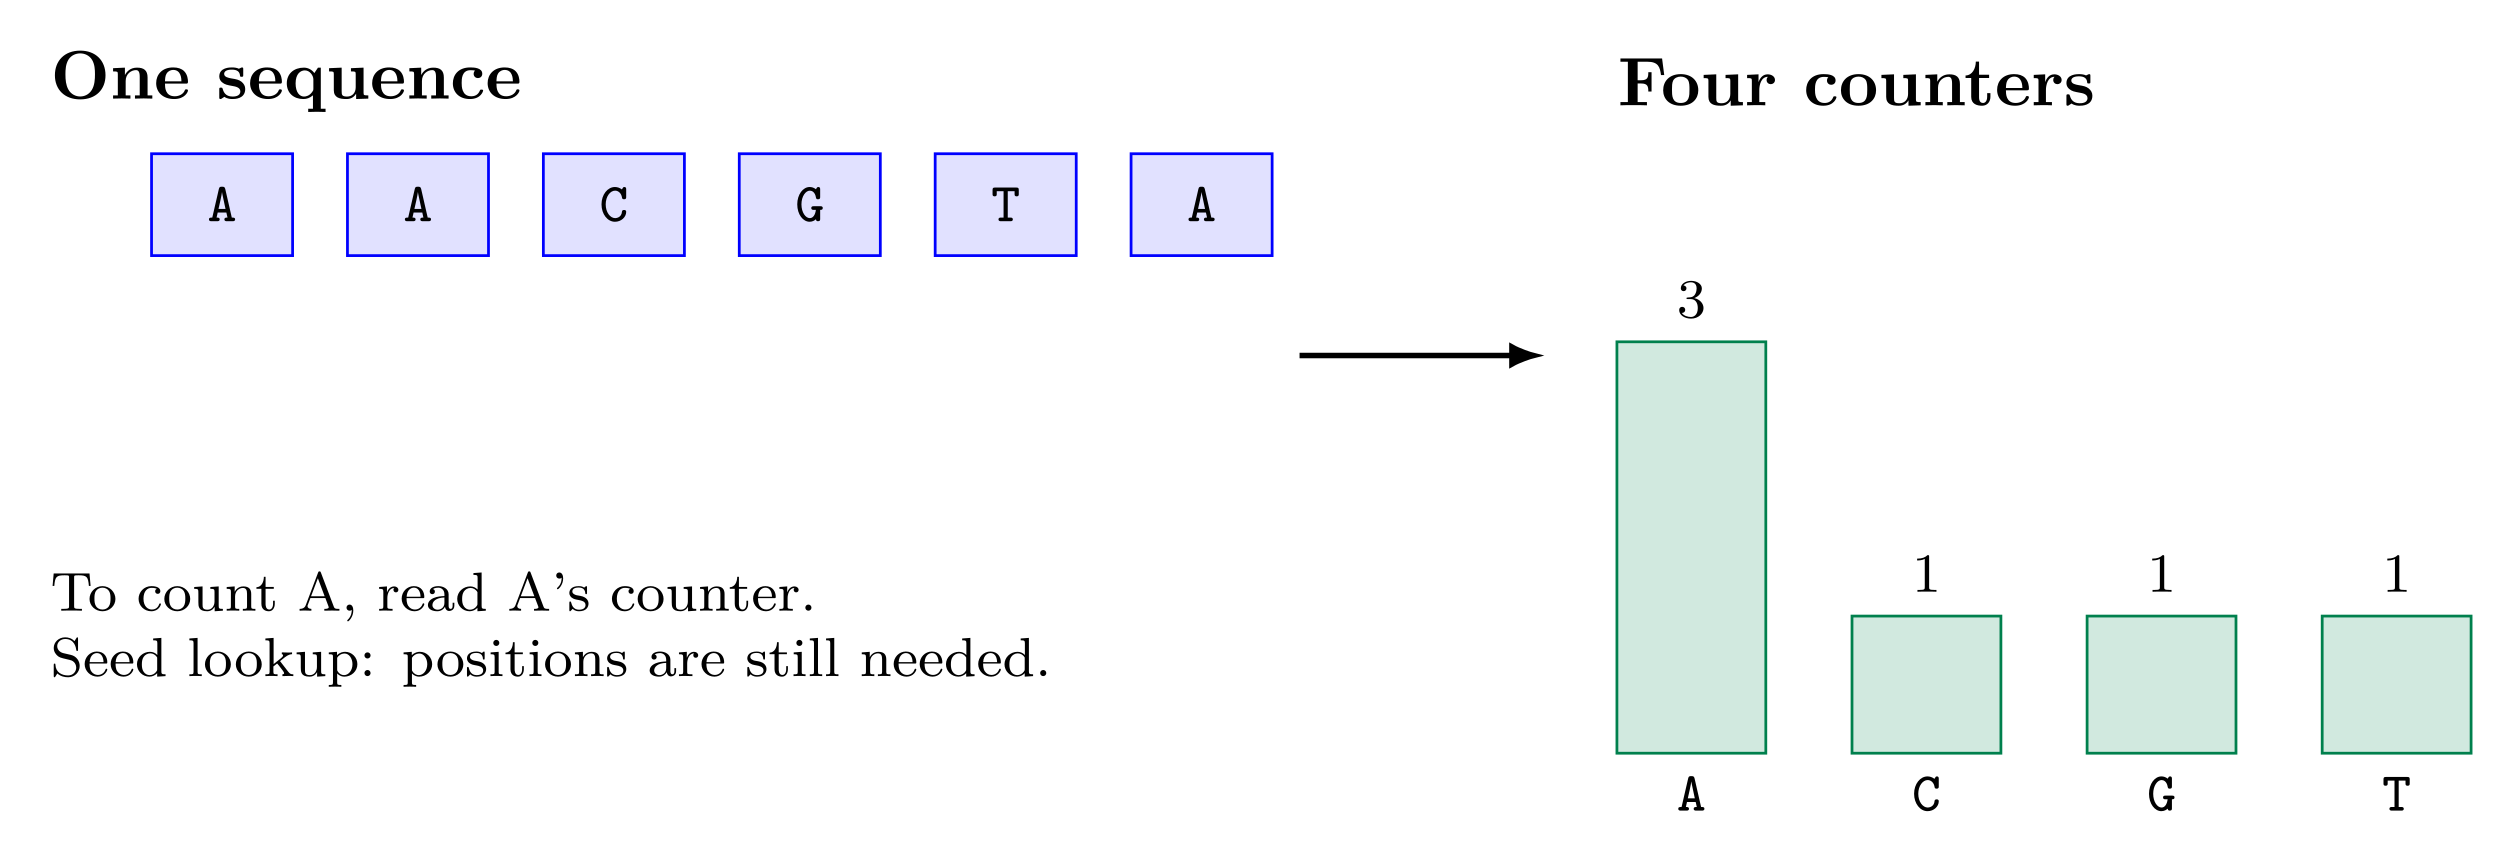
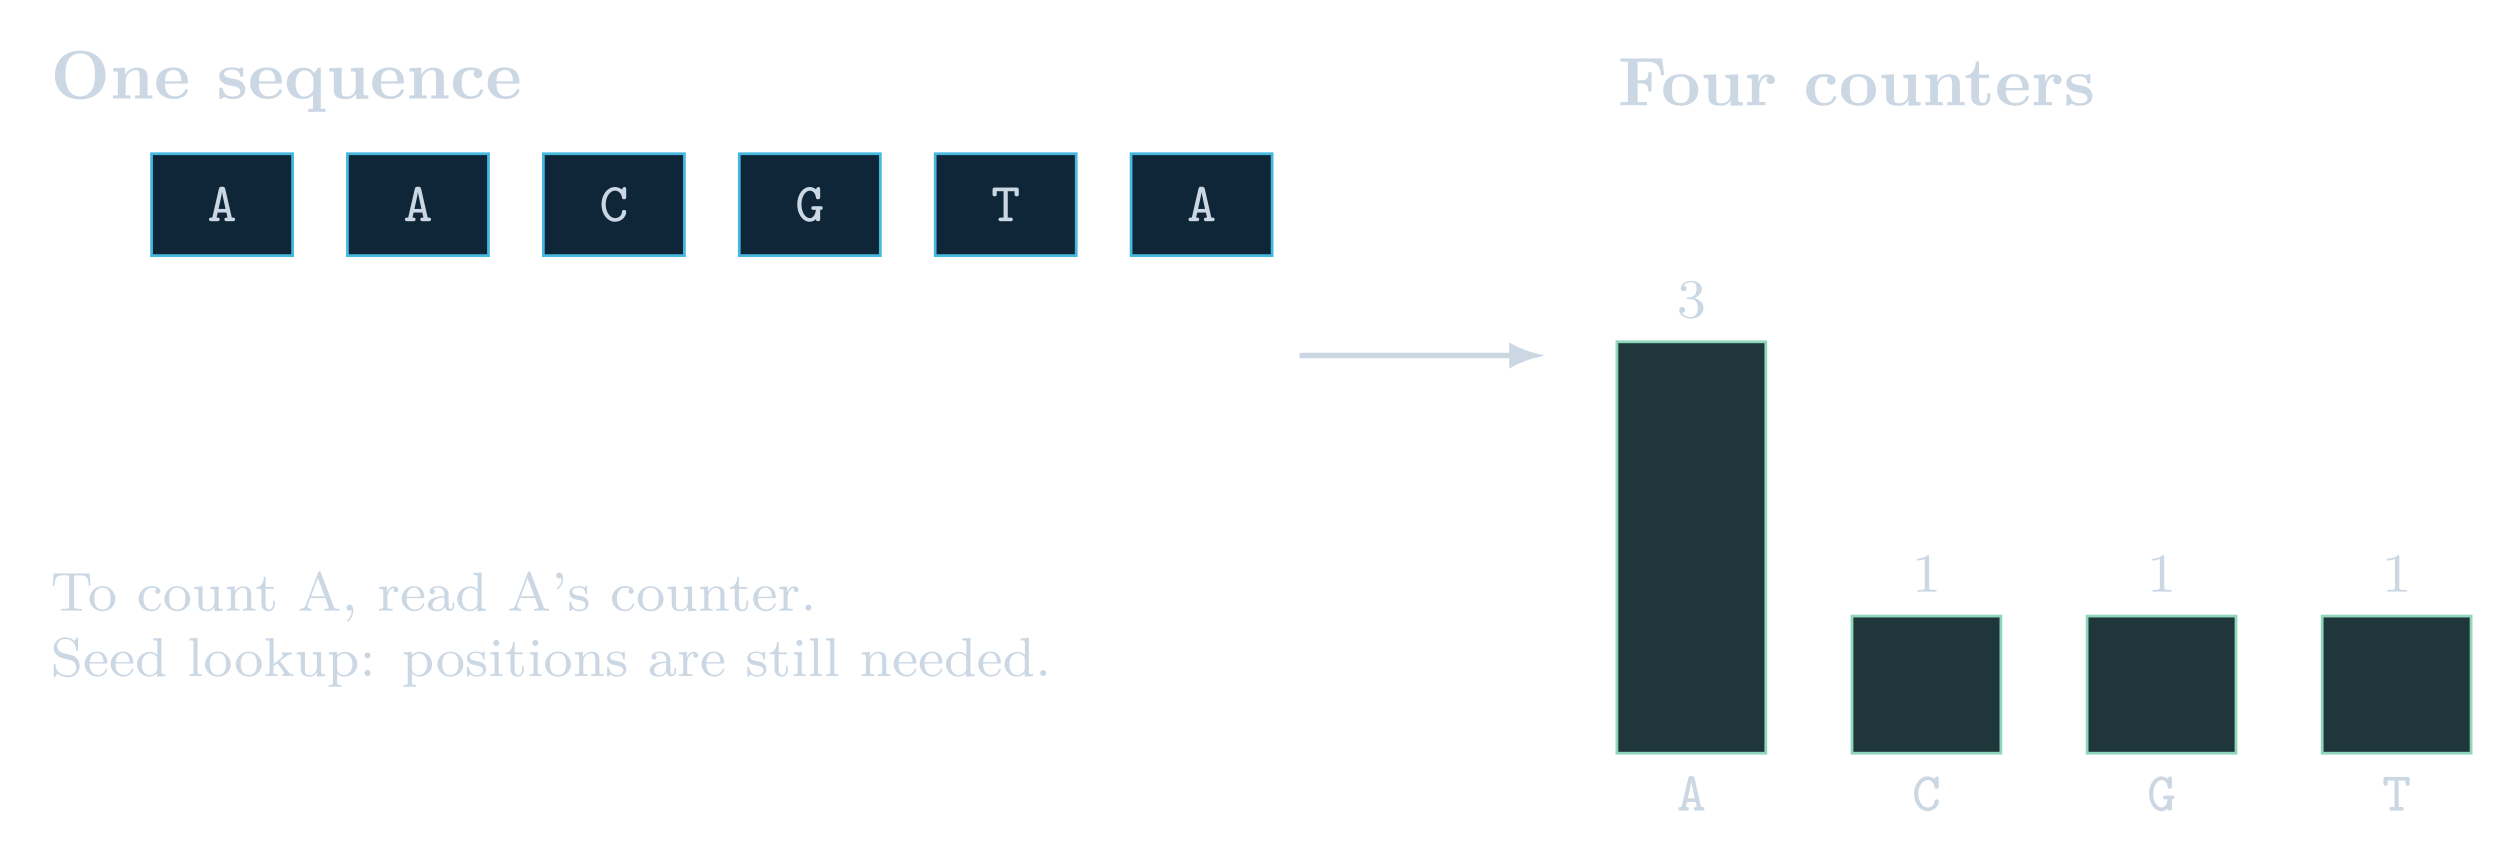
<svg xmlns="http://www.w3.org/2000/svg" xmlns:xlink="http://www.w3.org/1999/xlink" version="1.1" width="361.734pt" height="124.596pt" viewBox="-72 -72 361.734 124.596">
  <defs>
    <path id="g2-39" d="M1.737-4.67C1.737-5.141 1.546-5.531 1.172-5.531C.909-5.531 .733-5.332 .733-5.093S.901-4.647 1.18-4.647C1.395-4.647 1.467-4.734 1.514-4.782C1.514-4.001 1.227-3.634 .877-3.3C.837-3.26 .837-3.22 .837-3.22C.837-3.148 .909-3.1 .948-3.1C1.06-3.1 1.737-3.73 1.737-4.67Z" />
    <path id="g2-44" d="M1.714-.032C1.714-.47 1.554-.885 1.172-.885C.909-.885 .733-.677 .733-.446C.733-.207 .901 0 1.18 0C1.355 0 1.467-.096 1.49-.12C1.49 .12 1.49 .773 .885 1.339C.861 1.363 .837 1.379 .837 1.427C.837 1.498 .909 1.546 .948 1.546C1.052 1.546 1.714 .925 1.714-.032Z" />
    <path id="g2-46" d="M1.618-.438C1.618-.709 1.403-.885 1.18-.885C.909-.885 .733-.669 .733-.446C.733-.175 .948 0 1.172 0C1.443 0 1.618-.215 1.618-.438Z" />
    <path id="g2-58" d="M1.618-2.989C1.618-3.26 1.403-3.435 1.18-3.435C.909-3.435 .733-3.22 .733-2.997C.733-2.726 .948-2.55 1.172-2.55C1.443-2.55 1.618-2.766 1.618-2.989ZM1.618-.438C1.618-.709 1.403-.885 1.18-.885C.909-.885 .733-.669 .733-.446C.733-.175 .948 0 1.172 0C1.443 0 1.618-.215 1.618-.438Z" />
    <path id="g2-65" d="M6.049 0V-.263H5.914C5.412-.263 5.332-.335 5.236-.59L3.371-5.515C3.332-5.619 3.308-5.691 3.172-5.691C3.029-5.691 3.005-5.627 2.965-5.515L1.188-.821C1.108-.606 .94-.263 .287-.263V0C.542-.024 .964-.024 1.108-.024C1.363-.024 1.602-.024 1.993 0V-.263C1.642-.271 1.435-.43 1.435-.662C1.435-.717 1.435-.733 1.474-.829L1.849-1.825H4.017L4.463-.646C4.503-.55 4.503-.502 4.503-.502C4.503-.263 4.089-.263 3.866-.263V0L4.997-.024C5.444-.024 5.587-.024 6.049 0ZM3.913-2.088H1.945L2.933-4.694L3.913-2.088Z" />
    <path id="g2-83" d="M4.224-1.474C4.224-2.168 3.77-2.877 2.957-3.068L1.857-3.324C1.347-3.443 .972-3.85 .972-4.336C.972-4.87 1.435-5.372 2.128-5.372C3.507-5.372 3.69-4.081 3.73-3.778C3.746-3.69 3.754-3.634 3.858-3.634C3.985-3.634 3.985-3.69 3.985-3.842V-5.404C3.985-5.531 3.985-5.611 3.881-5.611C3.818-5.611 3.802-5.587 3.746-5.499L3.467-5.053C3.068-5.491 2.558-5.611 2.12-5.611C1.172-5.611 .47-4.894 .47-4.081C.47-3.475 .813-3.14 .964-2.989C1.251-2.702 1.514-2.638 2.375-2.439C3.061-2.279 3.18-2.256 3.443-1.977C3.523-1.889 3.722-1.618 3.722-1.227C3.722-.677 3.3-.096 2.55-.096C1.674-.096 .765-.518 .717-1.626C.709-1.753 .709-1.809 .598-1.809C.47-1.809 .47-1.745 .47-1.594V-.04C.47 .088 .47 .167 .574 .167C.638 .167 .646 .151 .701 .072C.733 .024 .765-.048 .988-.383C1.49 .064 2.08 .167 2.558 .167C3.555 .167 4.224-.622 4.224-1.474Z" />
    <path id="g2-84" d="M5.802-3.579L5.643-5.388H.462L.303-3.579H.55C.662-4.926 .845-5.125 2.064-5.125C2.216-5.125 2.463-5.125 2.527-5.109C2.678-5.077 2.686-4.997 2.686-4.798V-.654C2.686-.375 2.686-.263 1.857-.263H1.554V0C1.849-.024 2.71-.024 3.053-.024S4.256-.024 4.551 0V-.263H4.248C3.419-.263 3.419-.375 3.419-.654V-4.798C3.419-4.981 3.419-5.077 3.587-5.109C3.658-5.125 3.889-5.125 4.041-5.125C5.26-5.125 5.444-4.926 5.555-3.579H5.802Z" />
    <path id="g2-97" d="M4.097-.717V-1.156H3.85V-.717C3.85-.391 3.73-.263 3.563-.263C3.268-.263 3.268-.63 3.268-.717V-2.375C3.268-3.156 2.511-3.555 1.785-3.555C1.124-3.555 .534-3.3 .534-2.774C.534-2.534 .701-2.391 .909-2.391C1.132-2.391 1.283-2.55 1.283-2.766C1.283-2.957 1.164-3.092 .988-3.132C1.283-3.332 1.714-3.332 1.769-3.332C2.216-3.332 2.662-3.021 2.662-2.367V-2.12C2.2-2.096 1.666-2.072 1.108-1.841C.406-1.538 .271-1.076 .271-.813C.271-.128 1.076 .08 1.626 .08C2.208 .08 2.566-.247 2.742-.566C2.782-.263 2.989 .04 3.339 .04C3.419 .04 4.097 .008 4.097-.717ZM2.662-1.124C2.662-.351 2.008-.143 1.69-.143C1.275-.143 .925-.422 .925-.805C.925-1.331 1.419-1.873 2.662-1.913V-1.124Z" />
    <path id="g2-99" d="M3.515-.956C3.515-1.052 3.411-1.052 3.387-1.052C3.332-1.052 3.292-1.044 3.268-.964C3.212-.797 2.989-.167 2.192-.167C1.698-.167 .988-.55 .988-1.73C.988-2.877 1.578-3.308 2.16-3.308C2.232-3.308 2.654-3.308 2.933-3.164C2.71-3.092 2.678-2.909 2.678-2.813C2.678-2.598 2.829-2.439 3.053-2.439C3.26-2.439 3.427-2.582 3.427-2.821C3.427-3.316 2.885-3.555 2.136-3.555C1.028-3.555 .279-2.67 .279-1.722C.279-.709 1.108 .08 2.112 .08C3.236 .08 3.515-.861 3.515-.956Z" />
    <path id="g2-100" d="M4.415 0V-.263C3.873-.263 3.81-.319 3.81-.709V-5.531L2.622-5.444V-5.181C3.164-5.181 3.228-5.125 3.228-4.734V-3.053C2.949-3.355 2.574-3.515 2.16-3.515C1.164-3.515 .279-2.742 .279-1.714C.279-.733 1.076 .08 2.08 .08C2.55 .08 2.941-.143 3.204-.422V.08L4.415 0ZM3.204-.988C3.204-.845 3.204-.813 3.084-.654C2.861-.335 2.495-.143 2.12-.143C1.753-.143 1.435-.335 1.243-.63C1.028-.94 .988-1.331 .988-1.706C.988-2.168 1.06-2.495 1.243-2.774C1.435-3.068 1.793-3.292 2.2-3.292C2.582-3.292 2.965-3.1 3.204-2.686V-.988Z" />
    <path id="g2-101" d="M3.515-.956C3.515-.988 3.491-1.068 3.387-1.068C3.3-1.068 3.284-1.012 3.268-.964C2.981-.191 2.295-.167 2.152-.167C1.793-.167 1.427-.335 1.188-.701S.948-1.578 .948-1.817H3.292C3.467-1.817 3.515-1.817 3.515-2C3.515-2.71 3.124-3.555 2-3.555C1.012-3.555 .239-2.734 .239-1.745C.239-.717 1.1 .08 2.104 .08C3.116 .08 3.515-.773 3.515-.956ZM2.973-2.024H.956C1.028-3.14 1.706-3.332 2-3.332C2.933-3.332 2.965-2.208 2.973-2.024Z" />
    <path id="g2-105" d="M2.072 0V-.263C1.554-.263 1.522-.303 1.522-.614V-3.515L.359-3.427V-3.164C.869-3.164 .94-3.116 .94-2.726V-.622C.94-.263 .845-.263 .335-.263V0C.646-.024 1.092-.024 1.211-.024C1.315-.024 1.793-.024 2.072 0ZM1.618-4.798C1.618-5.061 1.411-5.244 1.18-5.244S.741-5.061 .741-4.798C.741-4.567 .925-4.36 1.18-4.36C1.427-4.36 1.618-4.567 1.618-4.798Z" />
    <path id="g2-107" d="M4.32 0V-.263C3.985-.263 3.842-.295 3.555-.669L2.399-2.168L3.076-2.71C3.602-3.124 3.937-3.164 4.136-3.172V-3.435C3.945-3.411 3.834-3.411 3.507-3.411C3.116-3.411 3.005-3.419 2.654-3.435V-3.172C2.805-3.164 2.837-3.061 2.837-3.013C2.837-2.845 2.678-2.71 2.614-2.662L1.467-1.737V-5.531L.279-5.444V-5.181C.821-5.181 .885-5.125 .885-4.734V-.622C.885-.263 .789-.263 .279-.263V0C.59-.024 1.02-.024 1.156-.024C1.315-.024 1.73-.024 2.04 0V-.263C1.53-.263 1.435-.263 1.435-.622V-1.395L1.977-1.825C2-1.825 2.208-1.546 2.335-1.395C2.455-1.227 2.582-1.068 2.71-.909C2.821-.749 2.989-.542 2.989-.422C2.989-.287 2.837-.263 2.742-.263V0C3.084-.024 3.443-.024 3.579-.024C3.881-.024 4.041-.024 4.32 0Z" />
    <path id="g2-108" d="M2.128 0V-.263C1.618-.263 1.522-.263 1.522-.622V-5.531L.335-5.444V-5.181C.877-5.181 .94-5.125 .94-4.734V-.622C.94-.263 .845-.263 .335-.263V0C.646-.024 1.092-.024 1.227-.024C1.387-.024 1.817-.024 2.128 0Z" />
    <path id="g2-110" d="M4.479 0V-.263C3.969-.263 3.873-.263 3.873-.622V-2.415C3.873-3.084 3.571-3.515 2.734-3.515C1.945-3.515 1.586-2.941 1.49-2.75H1.482V-3.515L.327-3.427V-3.164C.869-3.164 .933-3.108 .933-2.718V-.622C.933-.263 .837-.263 .327-.263V0C.669-.024 1.02-.024 1.235-.024C1.467-.024 1.801-.024 2.144 0V-.263C1.634-.263 1.538-.263 1.538-.622V-2.064C1.538-2.901 2.176-3.292 2.662-3.292S3.268-2.949 3.268-2.447V-.622C3.268-.263 3.172-.263 2.662-.263V0C3.005-.024 3.355-.024 3.571-.024C3.802-.024 4.136-.024 4.479 0Z" />
    <path id="g2-111" d="M3.985-1.698C3.985-2.694 3.164-3.555 2.112-3.555S.239-2.694 .239-1.698S1.092 .08 2.112 .08C3.14 .08 3.985-.701 3.985-1.698ZM3.276-1.769C3.276-1.403 3.26-.964 3.037-.63C2.821-.311 2.463-.167 2.112-.167C1.682-.167 1.347-.375 1.172-.654C.972-.98 .948-1.371 .948-1.769C.948-2.072 .948-2.55 1.196-2.893C1.403-3.172 1.737-3.332 2.112-3.332C2.527-3.332 2.869-3.132 3.053-2.853C3.268-2.519 3.276-2.088 3.276-1.769Z" />
    <path id="g2-112" d="M4.415-1.722C4.415-2.718 3.61-3.515 2.646-3.515C2.335-3.515 1.873-3.435 1.467-3.021V-3.515L.279-3.427V-3.164C.845-3.164 .885-3.116 .885-2.782V.925C.885 1.283 .789 1.283 .279 1.283V1.546C.622 1.522 .972 1.522 1.188 1.522C1.419 1.522 1.753 1.522 2.096 1.546V1.283C1.586 1.283 1.49 1.283 1.49 .925V-.391C1.865 .016 2.271 .08 2.527 .08C3.539 .08 4.415-.701 4.415-1.722ZM3.706-1.722C3.706-.805 3.132-.143 2.487-.143C2.208-.143 1.841-.263 1.586-.662C1.49-.797 1.49-.805 1.49-.956V-2.654C1.674-2.973 2.072-3.268 2.574-3.268C3.188-3.268 3.706-2.59 3.706-1.722Z" />
    <path id="g2-114" d="M3.061-3.013C3.061-3.292 2.805-3.515 2.455-3.515C1.937-3.515 1.586-3.124 1.419-2.678H1.411V-3.515L.279-3.427V-3.164C.821-3.164 .885-3.108 .885-2.718V-.622C.885-.263 .789-.263 .279-.263V0C.59-.024 1.028-.024 1.219-.024C1.69-.024 1.706-.024 2.224 0V-.263H2.064C1.482-.263 1.467-.351 1.467-.638V-1.817C1.467-2.415 1.714-3.276 2.479-3.292C2.431-3.26 2.351-3.196 2.351-3.013C2.351-2.766 2.542-2.654 2.702-2.654C2.893-2.654 3.061-2.782 3.061-3.013Z" />
    <path id="g2-115" d="M3.053-1.028C3.053-1.411 2.821-1.969 1.873-2.144C1.809-2.16 1.363-2.24 1.331-2.24C1.084-2.295 .709-2.463 .709-2.782C.709-3.021 .885-3.355 1.642-3.355C2.534-3.355 2.574-2.702 2.59-2.479C2.598-2.415 2.654-2.391 2.71-2.391C2.837-2.391 2.837-2.447 2.837-2.598V-3.347C2.837-3.475 2.837-3.555 2.734-3.555C2.694-3.555 2.67-3.555 2.542-3.427C2.527-3.419 2.455-3.347 2.431-3.347C2.431-3.347 2.407-3.347 2.359-3.379C2.232-3.467 2-3.555 1.642-3.555C.526-3.555 .279-2.949 .279-2.566C.279-2.168 .574-1.937 .598-1.913C.917-1.674 1.1-1.642 1.634-1.546C2.008-1.474 2.622-1.363 2.622-.821C2.622-.51 2.415-.143 1.682-.143C.877-.143 .646-.765 .542-1.188C.51-1.291 .502-1.331 .406-1.331C.279-1.331 .279-1.267 .279-1.116V-.128C.279 0 .279 .08 .383 .08C.43 .08 .438 .072 .582-.08C.622-.12 .709-.223 .749-.263C1.108 .064 1.482 .08 1.69 .08C2.702 .08 3.053-.502 3.053-1.028Z" />
    <path id="g2-116" d="M2.813-.996V-1.443H2.566V-1.012C2.566-.462 2.319-.167 2.016-.167C1.482-.167 1.482-.853 1.482-.98V-3.172H2.67V-3.435H1.482V-4.902H1.235C1.227-4.176 .901-3.419 .159-3.395V-3.172H.877V-.996C.877-.064 1.594 .08 1.961 .08C2.495 .08 2.813-.399 2.813-.996Z" />
    <path id="g2-117" d="M4.479 0V-.263C3.937-.263 3.873-.319 3.873-.709V-3.515L2.662-3.427V-3.164C3.204-3.164 3.268-3.108 3.268-2.718V-1.331C3.268-.646 2.853-.143 2.256-.143C1.57-.143 1.538-.486 1.538-.885V-3.515L.327-3.427V-3.164C.933-3.164 .933-3.14 .933-2.431V-1.235C.933-.662 .933 .08 2.208 .08C2.957 .08 3.244-.494 3.284-.566H3.292V.08L4.479 0Z" />
    <path id="g0-49" d="M3.563 0V-.263H3.284C2.527-.263 2.503-.359 2.503-.654V-5.077C2.503-5.292 2.487-5.3 2.271-5.3C1.945-4.981 1.522-4.79 .765-4.79V-4.527C.98-4.527 1.411-4.527 1.873-4.742V-.654C1.873-.359 1.849-.263 1.092-.263H.813V0C1.14-.024 1.825-.024 2.184-.024S3.236-.024 3.563 0Z" />
    <path id="g0-51" d="M3.873-1.363C3.873-2.024 3.347-2.63 2.534-2.805C3.164-3.029 3.634-3.571 3.634-4.208S2.917-5.3 2.088-5.3C1.235-5.3 .59-4.838 .59-4.232C.59-3.937 .789-3.81 .996-3.81C1.243-3.81 1.403-3.985 1.403-4.216C1.403-4.511 1.148-4.623 .972-4.631C1.307-5.069 1.921-5.093 2.064-5.093C2.271-5.093 2.877-5.029 2.877-4.208C2.877-3.65 2.646-3.316 2.534-3.188C2.295-2.941 2.112-2.925 1.626-2.893C1.474-2.885 1.411-2.877 1.411-2.774C1.411-2.662 1.482-2.662 1.618-2.662H2.016C2.646-2.662 3.045-2.2 3.045-1.363C3.045-.367 2.479-.072 2.056-.072C1.618-.072 1.02-.231 .741-.654C1.028-.654 1.227-.837 1.227-1.1C1.227-1.355 1.044-1.538 .789-1.538C.574-1.538 .351-1.403 .351-1.084C.351-.327 1.164 .167 2.072 .167C3.132 .167 3.873-.566 3.873-1.363Z" />
    <path id="g1-65" d="M4.001-.263C4.001-.526 3.794-.526 3.523-.526L2.574-4.678C2.503-4.989 2.327-4.989 2.112-4.989C1.865-4.989 1.73-4.989 1.658-4.678L.701-.526C.43-.526 .223-.526 .223-.263S.462 0 .574 0H1.419C1.53 0 1.769 0 1.769-.263S1.554-.526 1.323-.526L1.482-1.251H2.742L2.901-.526C2.67-.526 2.455-.526 2.455-.263S2.694 0 2.805 0H3.65C3.762 0 4.001 0 4.001-.263ZM2.614-1.777H1.602C1.674-2.08 2.08-3.858 2.104-4.208H2.112C2.128-4.041 2.176-3.834 2.224-3.61L2.614-1.777Z" />
    <path id="g1-67" d="M3.897-1.347C3.897-1.626 3.674-1.626 3.595-1.626C3.483-1.626 3.308-1.594 3.292-1.411C3.236-.502 2.431-.446 2.303-.446C1.57-.446 .933-1.307 .933-2.431C.933-3.595 1.594-4.423 2.295-4.423C2.758-4.423 3.18-4.057 3.284-3.459C3.308-3.3 3.332-3.172 3.595-3.172C3.897-3.172 3.897-3.363 3.897-3.515V-4.607C3.897-4.726 3.897-4.949 3.634-4.949C3.467-4.949 3.435-4.886 3.276-4.599C2.933-4.854 2.59-4.949 2.264-4.949C1.211-4.949 .327-3.858 .327-2.439C.327-1.012 1.203 .08 2.271 .08C3.18 .08 3.897-.598 3.897-1.347Z" />
    <path id="g1-71" d="M3.993-1.905C3.993-2.168 3.778-2.168 3.65-2.168H2.678C2.55-2.168 2.335-2.168 2.335-1.905S2.55-1.642 2.678-1.642H2.997C2.917-.94 2.598-.446 2.12-.446C1.506-.446 .909-1.275 .909-2.431C.909-3.61 1.522-4.423 2.128-4.423C2.391-4.423 2.885-4.248 3.013-3.403C3.045-3.172 3.228-3.172 3.316-3.172C3.618-3.172 3.618-3.363 3.618-3.515V-4.607C3.618-4.726 3.618-4.949 3.355-4.949C3.204-4.949 3.148-4.894 3.013-4.623C2.694-4.87 2.383-4.949 2.096-4.949C1.132-4.949 .303-3.873 .303-2.439C.303-.972 1.14 .08 2.096 .08C2.534 .08 2.853-.143 3.013-.287C3.013 0 3.22 0 3.316 0C3.618 0 3.618-.191 3.618-.343V-1.642C3.794-1.642 3.993-1.642 3.993-1.905Z" />
    <path id="g1-84" d="M4.009-3.937V-4.527C4.009-4.798 3.929-4.87 3.666-4.87H.566C.319-4.87 .215-4.822 .215-4.527V-3.937C.215-3.786 .215-3.595 .518-3.595S.821-3.786 .821-3.937V-4.344H1.809V-.526H1.427C1.307-.526 1.076-.526 1.076-.263S1.315 0 1.427 0H2.798C2.917 0 3.148 0 3.148-.263S2.909-.526 2.798-.526H2.415V-4.344H3.403V-3.937C3.403-3.786 3.403-3.595 3.706-3.595S4.009-3.786 4.009-3.937Z" />
    <path id="g3-70" d="M6.725-4.374L6.416-6.775H.389V-6.306H1.465V-.468H.389V0C.767-.03 1.773-.03 2.212-.03C2.7-.03 3.786-.03 4.224 0V-.468H2.879V-3.158H3.377C4.334-3.158 4.423-2.73 4.423-1.993H4.892V-4.792H4.423C4.423-4.055 4.344-3.626 3.377-3.626H2.879V-6.306H4.274C5.878-6.306 6.107-5.539 6.257-4.374H6.725Z" />
    <path id="g3-79" d="M7.96-3.377C7.96-5.529 6.516-6.944 4.304-6.944C2.022-6.944 .638-5.469 .638-3.377C.638-1.315 2.032 .11 4.294 .11C6.585 .11 7.96-1.335 7.96-3.377ZM6.436-3.527C6.436-2.829 6.396-1.943 5.978-1.255C5.529-.528 4.832-.309 4.294-.309C3.706-.309 2.979-.588 2.57-1.345C2.242-1.963 2.162-2.67 2.162-3.527C2.162-4.164 2.192-5.011 2.63-5.689C3.039-6.296 3.706-6.545 4.294-6.545C4.932-6.545 5.619-6.267 6.017-5.609C6.396-4.971 6.436-4.204 6.436-3.527Z" />
    <path id="g3-99" d="M4.762-1.166C4.762-1.305 4.623-1.305 4.523-1.305C4.344-1.305 4.334-1.285 4.284-1.156C4.025-.528 3.547-.339 3.039-.339C1.654-.339 1.654-1.803 1.654-2.262C1.654-2.819 1.654-4.115 2.939-4.115C3.288-4.115 3.457-4.085 3.587-4.055C3.407-3.895 3.387-3.686 3.387-3.597C3.387-3.158 3.736-2.969 4.005-2.969C4.314-2.969 4.633-3.178 4.633-3.597C4.633-4.453 3.477-4.513 2.899-4.513C1.116-4.513 .379-3.367 .379-2.212C.379-.887 1.315 .06 2.849 .06C4.463 .06 4.762-1.096 4.762-1.166Z" />
    <path id="g3-101" d="M4.922-1.166C4.922-1.345 4.732-1.345 4.682-1.345C4.513-1.345 4.493-1.295 4.433-1.136C4.224-.658 3.656-.339 3.009-.339C1.604-.339 1.594-1.664 1.594-2.172H4.603C4.822-2.172 4.922-2.172 4.922-2.441C4.922-2.75 4.862-3.477 4.364-3.975C3.995-4.334 3.467-4.513 2.78-4.513C1.186-4.513 .319-3.487 .319-2.242C.319-.907 1.315 .06 2.919 .06C4.493 .06 4.922-.996 4.922-1.166ZM3.975-2.501H1.594C1.614-2.889 1.624-3.308 1.833-3.636C2.092-4.035 2.491-4.154 2.78-4.154C3.945-4.154 3.965-2.849 3.975-2.501Z" />
    <path id="g3-110" d="M6.127 0V-.468H5.44V-3.049C5.44-4.095 4.902-4.483 3.905-4.483C2.949-4.483 2.421-3.915 2.162-3.407V-4.483L.448-4.403V-3.935C1.066-3.935 1.136-3.935 1.136-3.547V-.468H.448V0L1.704-.03L2.959 0V-.468H2.271V-2.55C2.271-3.636 3.128-4.125 3.756-4.125C4.095-4.125 4.304-3.915 4.304-3.158V-.468H3.616V0L4.872-.03L6.127 0Z" />
    <path id="g3-111" d="M5.4-2.172C5.4-3.507 4.483-4.513 2.859-4.513C1.225-4.513 .319-3.497 .319-2.172C.319-.936 1.196 .06 2.859 .06C4.533 .06 5.4-.946 5.4-2.172ZM4.125-2.281C4.125-1.415 4.125-.339 2.859-.339S1.594-1.415 1.594-2.281C1.594-2.73 1.594-3.238 1.763-3.577C1.953-3.945 2.371-4.154 2.859-4.154C3.278-4.154 3.696-3.995 3.915-3.646C4.125-3.308 4.125-2.76 4.125-2.281Z" />
    <path id="g3-113" d="M5.988 1.933V1.465H5.3V-4.483H4.892L4.364-3.696C4.015-4.184 3.457-4.483 2.859-4.483C1.405-4.483 .379-3.597 .379-2.212C.379-.807 1.385 .06 2.77 .06C3.258 .06 3.706-.08 4.164-.478V1.465H3.477V1.933L4.732 1.903L5.988 1.933ZM4.224-1.415C4.224-1.235 4.224-1.205 4.075-.996C3.676-.408 3.168-.299 2.869-.299C2.252-.299 1.654-.877 1.654-2.202C1.654-3.616 2.391-4.085 2.989-4.085C3.746-4.085 4.224-3.298 4.224-2.8V-1.415Z" />
    <path id="g3-114" d="M4.403-3.666C4.403-4.194 3.866-4.483 3.347-4.483C2.65-4.483 2.252-3.985 2.022-3.357V-4.483L.369-4.403V-3.935C.986-3.935 1.056-3.935 1.056-3.547V-.468H.369V0L1.624-.03C2.002-.03 2.64-.03 2.999 0V-.468H2.132V-2.212C2.132-2.909 2.381-4.125 3.377-4.125C3.377-4.125 3.188-3.955 3.188-3.666C3.188-3.258 3.507-3.059 3.796-3.059S4.403-3.268 4.403-3.666Z" />
    <path id="g3-115" d="M4.134-1.395C4.134-1.823 3.935-2.172 3.587-2.451C3.198-2.74 2.879-2.8 2.102-2.929C1.733-2.999 1.086-3.108 1.086-3.577C1.086-4.194 2.012-4.194 2.202-4.194C2.949-4.194 3.328-3.905 3.377-3.357C3.387-3.208 3.397-3.158 3.606-3.158C3.846-3.158 3.846-3.208 3.846-3.437V-4.234C3.846-4.423 3.846-4.513 3.666-4.513C3.626-4.513 3.606-4.513 3.218-4.324C2.959-4.453 2.61-4.513 2.212-4.513C1.913-4.513 .379-4.513 .379-3.208C.379-2.809 .578-2.54 .777-2.371C1.176-2.022 1.554-1.963 2.321-1.823C2.68-1.763 3.427-1.634 3.427-1.046C3.427-.299 2.511-.299 2.291-.299C1.235-.299 .976-1.026 .857-1.455C.807-1.594 .757-1.594 .618-1.594C.379-1.594 .379-1.534 .379-1.305V-.219C.379-.03 .379 .06 .558 .06C.628 .06 .648 .06 .857-.09L1.116-.259C1.574 .06 2.092 .06 2.291 .06C2.6 .06 4.134 .06 4.134-1.395Z" />
    <path id="g3-116" d="M3.806-1.235V-1.763H3.337V-1.255C3.337-.578 3.019-.339 2.74-.339C2.162-.339 2.162-.976 2.162-1.205V-3.955H3.616V-4.423H2.162V-6.326H1.694C1.684-5.33 1.196-4.344 .209-4.314V-3.955H1.026V-1.225C1.026-.159 1.893 .06 2.6 .06C3.357 .06 3.806-.508 3.806-1.235Z" />
    <path id="g3-117" d="M6.127 0V-.468C5.509-.468 5.44-.468 5.44-.857V-4.483L3.616-4.403V-3.935C4.234-3.935 4.304-3.935 4.304-3.547V-1.644C4.304-.827 3.796-.299 3.068-.299C2.301-.299 2.271-.548 2.271-1.086V-4.483L.448-4.403V-3.935C1.066-3.935 1.136-3.935 1.136-3.547V-1.225C1.136-.159 1.943 .06 2.929 .06C3.188 .06 3.905 .06 4.364-.717V.06L6.127 0Z" />
  </defs>
  <g id="page1">
    <g stroke-miterlimit="10" transform="translate(-68.2142,50.87406)scale(0.996264,-0.996264)">
-       <g fill="#000" stroke="#000">
+       <g fill="#cbd8e4" stroke="#cbd8e4">
        <g stroke-width="0.4">
          <g transform="translate(3.53297,109.0114)">
            <g stroke="none" transform="scale(-1.00375,1.00375)translate(-68.2142,50.87406)scale(-1,-1)">
-               <g fill="#000">
+               <g fill="#cbd8e4">
                <g stroke="none">
                  <use x="-68.214" y="50.874" xlink:href="#g3-79" />
                  <use x="-59.607" y="50.874" xlink:href="#g3-110" />
                  <use x="-53.242" y="50.874" xlink:href="#g3-101" />
                  <use x="-44.172" y="50.874" xlink:href="#g3-115" />
                  <use x="-39.653" y="50.874" xlink:href="#g3-101" />
                  <use x="-34.402" y="50.874" xlink:href="#g3-113" />
                  <use x="-28.355" y="50.874" xlink:href="#g3-117" />
                  <use x="-21.99" y="50.874" xlink:href="#g3-101" />
                  <use x="-16.738" y="50.874" xlink:href="#g3-110" />
                  <use x="-10.373" y="50.874" xlink:href="#g3-99" />
                  <use x="-5.281" y="50.874" xlink:href="#g3-101" />
                </g>
              </g>
            </g>
          </g>
-           <g stroke="#737373">
-             <g stroke="#00f">
-               <g fill="#e1e1ff">
-                 <g stroke="#737373">
-                   <g stroke="#00f">
-                     <g fill="#e1e1ff">
+           <g stroke="#737f8c">
+             <g stroke="#46b8de">
+               <g fill="#0e2637">
+                 <g stroke="#737f8c">
+                   <g stroke="#46b8de">
+                     <g fill="#0e2637">
                      <path d="M18.21 86.211H38.696V101.007H18.21Z" />
                    </g>
                  </g>
                </g>
                <g transform="translate(26.32774,91.20683)">
                  <g stroke="none" transform="scale(-1.00375,1.00375)translate(-68.2142,50.87406)scale(-1,-1)">
-                     <g fill="#000">
+                     <g fill="#cbd8e4">
                      <g stroke="none">
                        <use x="-68.214" y="50.874" xlink:href="#g1-65" />
                      </g>
                    </g>
                  </g>
                </g>
              </g>
            </g>
          </g>
-           <g stroke="#737373">
-             <g stroke="#00f">
-               <g fill="#e1e1ff">
-                 <g stroke="#737373">
-                   <g stroke="#00f">
-                     <g fill="#e1e1ff">
+           <g stroke="#737f8c">
+             <g stroke="#46b8de">
+               <g fill="#0e2637">
+                 <g stroke="#737f8c">
+                   <g stroke="#46b8de">
+                     <g fill="#0e2637">
                      <path d="M46.662 86.211H67.148V101.007H46.662Z" />
                    </g>
                  </g>
                </g>
                <g transform="translate(54.78049,91.20683)">
                  <g stroke="none" transform="scale(-1.00375,1.00375)translate(-68.2142,50.87406)scale(-1,-1)">
-                     <g fill="#000">
+                     <g fill="#cbd8e4">
                      <g stroke="none">
                        <use x="-68.214" y="50.874" xlink:href="#g1-65" />
                      </g>
                    </g>
                  </g>
                </g>
              </g>
            </g>
          </g>
-           <g stroke="#737373">
-             <g stroke="#00f">
-               <g fill="#e1e1ff">
-                 <g stroke="#737373">
-                   <g stroke="#00f">
-                     <g fill="#e1e1ff">
+           <g stroke="#737f8c">
+             <g stroke="#46b8de">
+               <g fill="#0e2637">
+                 <g stroke="#737f8c">
+                   <g stroke="#46b8de">
+                     <g fill="#0e2637">
                      <path d="M75.115 86.211H95.601V101.007H75.115Z" />
                    </g>
                  </g>
                </g>
                <g transform="translate(83.23323,91.20683)">
                  <g stroke="none" transform="scale(-1.00375,1.00375)translate(-68.2142,50.87406)scale(-1,-1)">
-                     <g fill="#000">
+                     <g fill="#cbd8e4">
                      <g stroke="none">
                        <use x="-68.214" y="50.874" xlink:href="#g1-67" />
                      </g>
                    </g>
                  </g>
                </g>
              </g>
            </g>
          </g>
-           <g stroke="#737373">
-             <g stroke="#00f">
-               <g fill="#e1e1ff">
-                 <g stroke="#737373">
-                   <g stroke="#00f">
-                     <g fill="#e1e1ff">
+           <g stroke="#737f8c">
+             <g stroke="#46b8de">
+               <g fill="#0e2637">
+                 <g stroke="#737f8c">
+                   <g stroke="#46b8de">
+                     <g fill="#0e2637">
                      <path d="M103.568 86.211H124.054V101.007H103.568Z" />
                    </g>
                  </g>
                </g>
                <g transform="translate(111.686,91.20683)">
                  <g stroke="none" transform="scale(-1.00375,1.00375)translate(-68.2142,50.87406)scale(-1,-1)">
-                     <g fill="#000">
+                     <g fill="#cbd8e4">
                      <g stroke="none">
                        <use x="-68.214" y="50.874" xlink:href="#g1-71" />
                      </g>
                    </g>
                  </g>
                </g>
              </g>
            </g>
          </g>
-           <g stroke="#737373">
-             <g stroke="#00f">
-               <g fill="#e1e1ff">
-                 <g stroke="#737373">
-                   <g stroke="#00f">
-                     <g fill="#e1e1ff">
+           <g stroke="#737f8c">
+             <g stroke="#46b8de">
+               <g fill="#0e2637">
+                 <g stroke="#737f8c">
+                   <g stroke="#46b8de">
+                     <g fill="#0e2637">
                      <path d="M132.021 86.211H152.507V101.007H132.021Z" />
                    </g>
                  </g>
                </g>
                <g transform="translate(140.1387,91.20683)">
                  <g stroke="none" transform="scale(-1.00375,1.00375)translate(-68.2142,50.87406)scale(-1,-1)">
-                     <g fill="#000">
+                     <g fill="#cbd8e4">
                      <g stroke="none">
                        <use x="-68.214" y="50.874" xlink:href="#g1-84" />
                      </g>
                    </g>
                  </g>
                </g>
              </g>
            </g>
          </g>
-           <g stroke="#737373">
-             <g stroke="#00f">
-               <g fill="#e1e1ff">
-                 <g stroke="#737373">
-                   <g stroke="#00f">
-                     <g fill="#e1e1ff">
+           <g stroke="#737f8c">
+             <g stroke="#46b8de">
+               <g fill="#0e2637">
+                 <g stroke="#737f8c">
+                   <g stroke="#46b8de">
+                     <g fill="#0e2637">
                      <path d="M160.473 86.211H180.959V101.007H160.473Z" />
                    </g>
                  </g>
                </g>
                <g transform="translate(168.5915,91.20683)">
                  <g stroke="none" transform="scale(-1.00375,1.00375)translate(-68.2142,50.87406)scale(-1,-1)">
-                     <g fill="#000">
+                     <g fill="#cbd8e4">
                      <g stroke="none">
                        <use x="-68.214" y="50.874" xlink:href="#g1-65" />
                      </g>
                    </g>
                  </g>
                </g>
              </g>
            </g>
          </g>
          <g transform="translate(231.1549,108.0392)">
            <g stroke="none" transform="scale(-1.00375,1.00375)translate(-68.2142,50.87406)scale(-1,-1)">
-               <g fill="#000">
+               <g fill="#cbd8e4">
                <g stroke="none">
                  <use x="-68.214" y="50.874" xlink:href="#g3-70" />
                  <use x="-61.96" y="50.874" xlink:href="#g3-111" />
                  <use x="-56.231" y="50.874" xlink:href="#g3-117" />
                  <use x="-49.866" y="50.874" xlink:href="#g3-114" />
                  <use x="-41.329" y="50.874" xlink:href="#g3-99" />
                  <use x="-36.237" y="50.874" xlink:href="#g3-111" />
                  <use x="-30.509" y="50.874" xlink:href="#g3-117" />
                  <use x="-24.143" y="50.874" xlink:href="#g3-110" />
                  <use x="-18.097" y="50.874" xlink:href="#g3-116" />
                  <use x="-13.641" y="50.874" xlink:href="#g3-101" />
                  <use x="-8.39" y="50.874" xlink:href="#g3-114" />
                  <use x="-3.672" y="50.874" xlink:href="#g3-115" />
                </g>
              </g>
            </g>
          </g>
-           <g fill="#d1e9df">
-             <g stroke="#00804d">
+           <g fill="#1f363b">
+             <g stroke="#8fd6ba">
              <path d="M231.036 13.942V73.692H252.66V13.942ZM252.66 73.692" />
            </g>
          </g>
          <g transform="translate(239.7233,77.22522)">
            <g stroke="none" transform="scale(-1.00375,1.00375)translate(-68.2142,50.87406)scale(-1,-1)">
-               <g fill="#000">
+               <g fill="#cbd8e4">
                <g stroke="none">
                  <use x="-68.214" y="50.874" xlink:href="#g0-51" />
                </g>
              </g>
            </g>
          </g>
          <g transform="translate(239.7233,5.60425)">
            <g stroke="none" transform="scale(-1.00375,1.00375)translate(-68.2142,50.87406)scale(-1,-1)">
-               <g fill="#000">
+               <g fill="#cbd8e4">
                <g stroke="none">
                  <use x="-68.214" y="50.874" xlink:href="#g1-65" />
                </g>
              </g>
            </g>
          </g>
-           <g fill="#d1e9df">
-             <g stroke="#00804d">
+           <g fill="#1f363b">
+             <g stroke="#8fd6ba">
              <path d="M265.179 13.942V33.859H286.804V13.942ZM286.804 33.859" />
            </g>
          </g>
          <g transform="translate(273.8665,37.39154)">
            <g stroke="none" transform="scale(-1.00375,1.00375)translate(-68.2142,50.87406)scale(-1,-1)">
-               <g fill="#000">
+               <g fill="#cbd8e4">
                <g stroke="none">
                  <use x="-68.214" y="50.874" xlink:href="#g0-49" />
                </g>
              </g>
            </g>
          </g>
          <g transform="translate(273.8665,5.60425)">
            <g stroke="none" transform="scale(-1.00375,1.00375)translate(-68.2142,50.87406)scale(-1,-1)">
-               <g fill="#000">
+               <g fill="#cbd8e4">
                <g stroke="none">
                  <use x="-68.214" y="50.874" xlink:href="#g1-67" />
                </g>
              </g>
            </g>
          </g>
-           <g fill="#d1e9df">
-             <g stroke="#00804d">
+           <g fill="#1f363b">
+             <g stroke="#8fd6ba">
              <path d="M299.323 13.942V33.859H320.947V13.942ZM320.947 33.859" />
            </g>
          </g>
          <g transform="translate(308.0097,37.39154)">
            <g stroke="none" transform="scale(-1.00375,1.00375)translate(-68.2142,50.87406)scale(-1,-1)">
-               <g fill="#000">
+               <g fill="#cbd8e4">
                <g stroke="none">
                  <use x="-68.214" y="50.874" xlink:href="#g0-49" />
                </g>
              </g>
            </g>
          </g>
          <g transform="translate(308.0097,5.60425)">
            <g stroke="none" transform="scale(-1.00375,1.00375)translate(-68.2142,50.87406)scale(-1,-1)">
-               <g fill="#000">
+               <g fill="#cbd8e4">
                <g stroke="none">
                  <use x="-68.214" y="50.874" xlink:href="#g1-71" />
                </g>
              </g>
            </g>
          </g>
-           <g fill="#d1e9df">
-             <g stroke="#00804d">
+           <g fill="#1f363b">
+             <g stroke="#8fd6ba">
              <path d="M333.466 13.942V33.859H355.091V13.942ZM355.091 33.859" />
            </g>
          </g>
          <g transform="translate(342.1534,37.39154)">
            <g stroke="none" transform="scale(-1.00375,1.00375)translate(-68.2142,50.87406)scale(-1,-1)">
-               <g fill="#000">
+               <g fill="#cbd8e4">
                <g stroke="none">
                  <use x="-68.214" y="50.874" xlink:href="#g0-49" />
                </g>
              </g>
            </g>
          </g>
          <g transform="translate(342.1534,5.60425)">
            <g stroke="none" transform="scale(-1.00375,1.00375)translate(-68.2142,50.87406)scale(-1,-1)">
-               <g fill="#000">
+               <g fill="#cbd8e4">
                <g stroke="none">
                  <use x="-68.214" y="50.874" xlink:href="#g1-84" />
                </g>
              </g>
            </g>
          </g>
          <g stroke-width="0.8">
            <path d="M184.943 71.701H215.787" fill="none" />
            <g transform="translate(215.7873,71.70073)">
              <g stroke-dasharray="none" stroke-dashoffset="0.0">
                <g stroke-linejoin="miter">
                  <path d="M3.072 0C2.695 .095 1.037 .636 0 1.224V-1.224C1.037-.636 2.695-.095 3.072 0Z" />
                </g>
              </g>
            </g>
          </g>
          <g transform="translate(3.53297,25.1393)">
            <g stroke="none" transform="scale(-1.00375,1.00375)translate(-68.2142,50.87406)scale(-1,-1)">
-               <g fill="#000">
+               <g fill="#cbd8e4">
                <g stroke="none">
                  <use x="-68.214" y="41.41" xlink:href="#g2-84" />
                  <use x="-62.804" y="41.41" xlink:href="#g2-111" />
                  <use x="-55.747" y="41.41" xlink:href="#g2-99" />
                  <use x="-51.983" y="41.41" xlink:href="#g2-111" />
                  <use x="-47.749" y="41.41" xlink:href="#g2-117" />
                  <use x="-43.044" y="41.41" xlink:href="#g2-110" />
                  <use x="-38.575" y="41.41" xlink:href="#g2-116" />
                  <use x="-32.459" y="41.41" xlink:href="#g2-65" />
                  <use x="-26.115" y="41.41" xlink:href="#g2-44" />
                  <use x="-20.94" y="41.41" xlink:href="#g2-114" />
                  <use x="-17.64" y="41.41" xlink:href="#g2-101" />
                  <use x="-13.876" y="41.41" xlink:href="#g2-97" />
                  <use x="-9.642" y="41.41" xlink:href="#g2-100" />
                  <use x="-2.115" y="41.41" xlink:href="#g2-65" />
                  <use x="4.229" y="41.41" xlink:href="#g2-39" />
                  <use x="6.581" y="41.41" xlink:href="#g2-115" />
                  <use x="12.744" y="41.41" xlink:href="#g2-99" />
                  <use x="16.508" y="41.41" xlink:href="#g2-111" />
                  <use x="20.742" y="41.41" xlink:href="#g2-117" />
                  <use x="25.447" y="41.41" xlink:href="#g2-110" />
                  <use x="29.916" y="41.41" xlink:href="#g2-116" />
                  <use x="33.21" y="41.41" xlink:href="#g2-101" />
                  <use x="36.973" y="41.41" xlink:href="#g2-114" />
                  <use x="40.274" y="41.41" xlink:href="#g2-46" />
                  <use x="-68.214" y="50.874" xlink:href="#g2-83" />
                  <use x="-63.51" y="50.874" xlink:href="#g2-101" />
                  <use x="-59.746" y="50.874" xlink:href="#g2-101" />
                  <use x="-55.982" y="50.874" xlink:href="#g2-100" />
                  <use x="-48.454" y="50.874" xlink:href="#g2-108" />
                  <use x="-46.102" y="50.874" xlink:href="#g2-111" />
                  <use x="-41.633" y="50.874" xlink:href="#g2-111" />
                  <use x="-37.398" y="50.874" xlink:href="#g2-107" />
                  <use x="-32.929" y="50.874" xlink:href="#g2-117" />
                  <use x="-28.225" y="50.874" xlink:href="#g2-112" />
                  <use x="-23.52" y="50.874" xlink:href="#g2-58" />
                  <use x="-17.404" y="50.874" xlink:href="#g2-112" />
                  <use x="-12.464" y="50.874" xlink:href="#g2-111" />
                  <use x="-8.23" y="50.874" xlink:href="#g2-115" />
                  <use x="-4.889" y="50.874" xlink:href="#g2-105" />
                  <use x="-2.537" y="50.874" xlink:href="#g2-116" />
                  <use x=".756" y="50.874" xlink:href="#g2-105" />
                  <use x="3.109" y="50.874" xlink:href="#g2-111" />
                  <use x="7.343" y="50.874" xlink:href="#g2-110" />
                  <use x="12.048" y="50.874" xlink:href="#g2-115" />
                  <use x="18.211" y="50.874" xlink:href="#g2-97" />
                  <use x="22.445" y="50.874" xlink:href="#g2-114" />
                  <use x="25.745" y="50.874" xlink:href="#g2-101" />
                  <use x="32.332" y="50.874" xlink:href="#g2-115" />
                  <use x="35.672" y="50.874" xlink:href="#g2-116" />
                  <use x="38.966" y="50.874" xlink:href="#g2-105" />
                  <use x="41.318" y="50.874" xlink:href="#g2-108" />
                  <use x="43.67" y="50.874" xlink:href="#g2-108" />
                  <use x="48.845" y="50.874" xlink:href="#g2-110" />
                  <use x="53.55" y="50.874" xlink:href="#g2-101" />
                  <use x="57.314" y="50.874" xlink:href="#g2-101" />
                  <use x="61.078" y="50.874" xlink:href="#g2-100" />
                  <use x="65.782" y="50.874" xlink:href="#g2-101" />
                  <use x="69.546" y="50.874" xlink:href="#g2-100" />
                  <use x="74.251" y="50.874" xlink:href="#g2-46" />
                </g>
              </g>
            </g>
          </g>
        </g>
      </g>
    </g>
  </g>
</svg>
